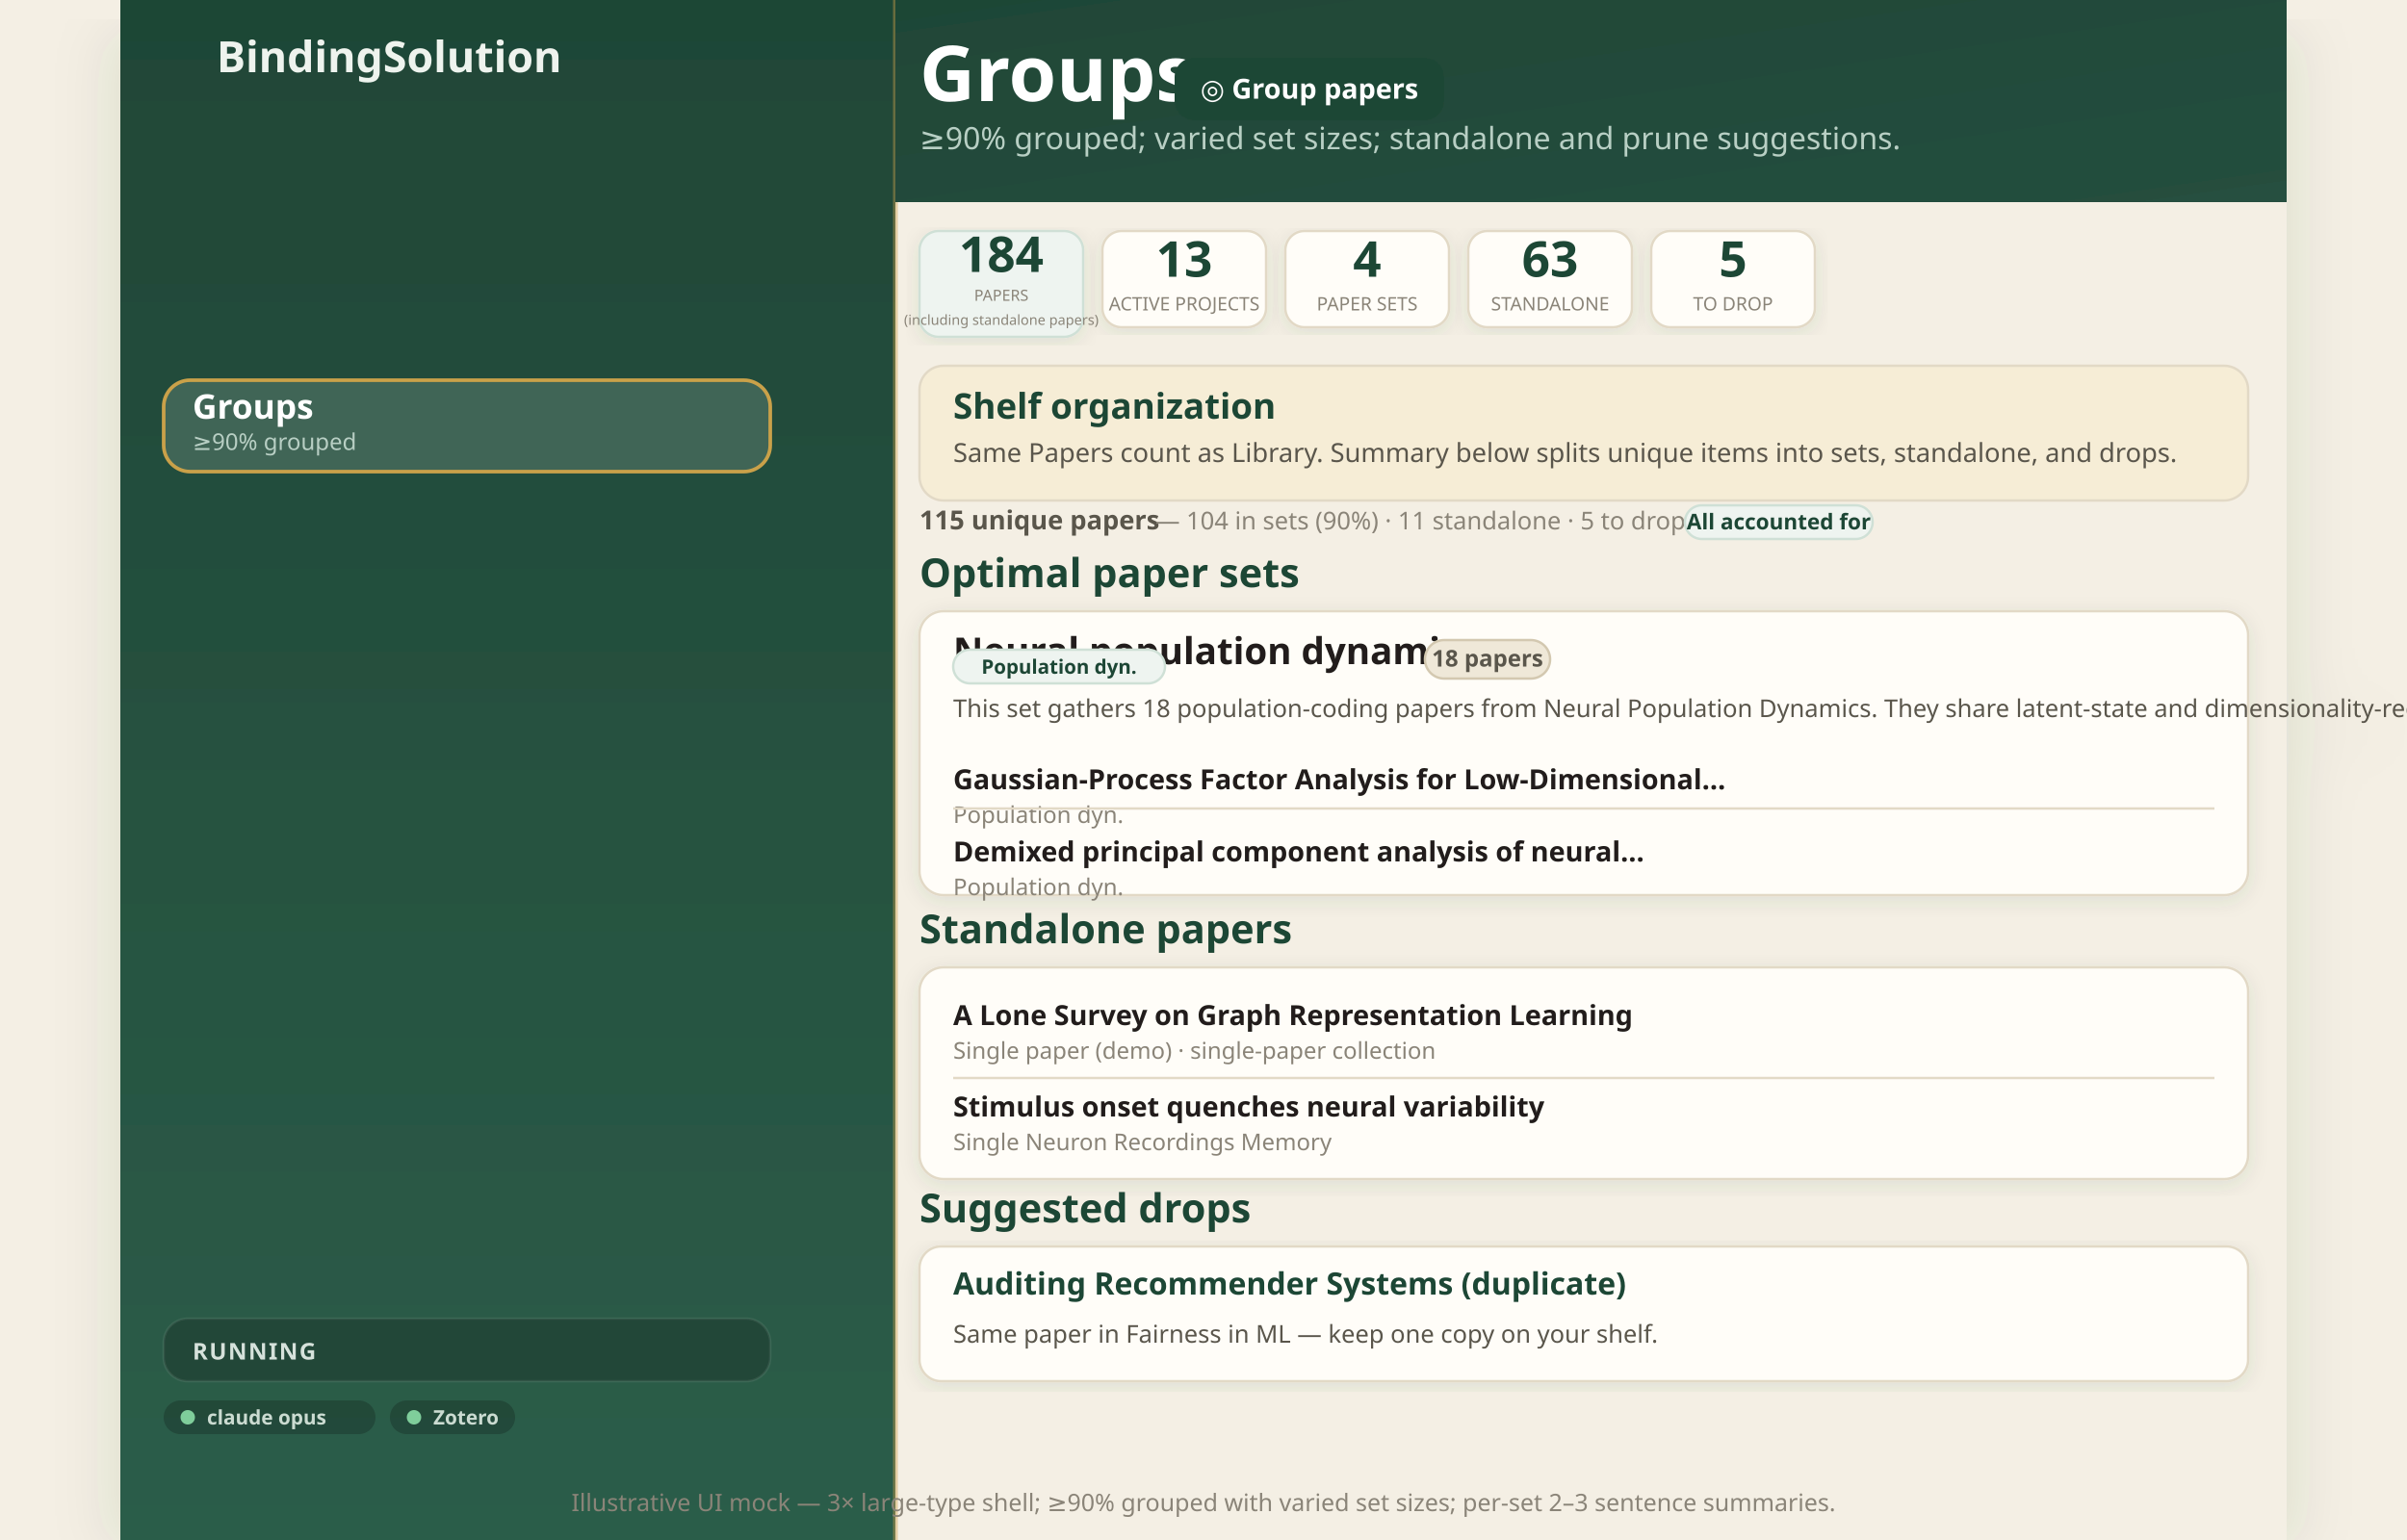
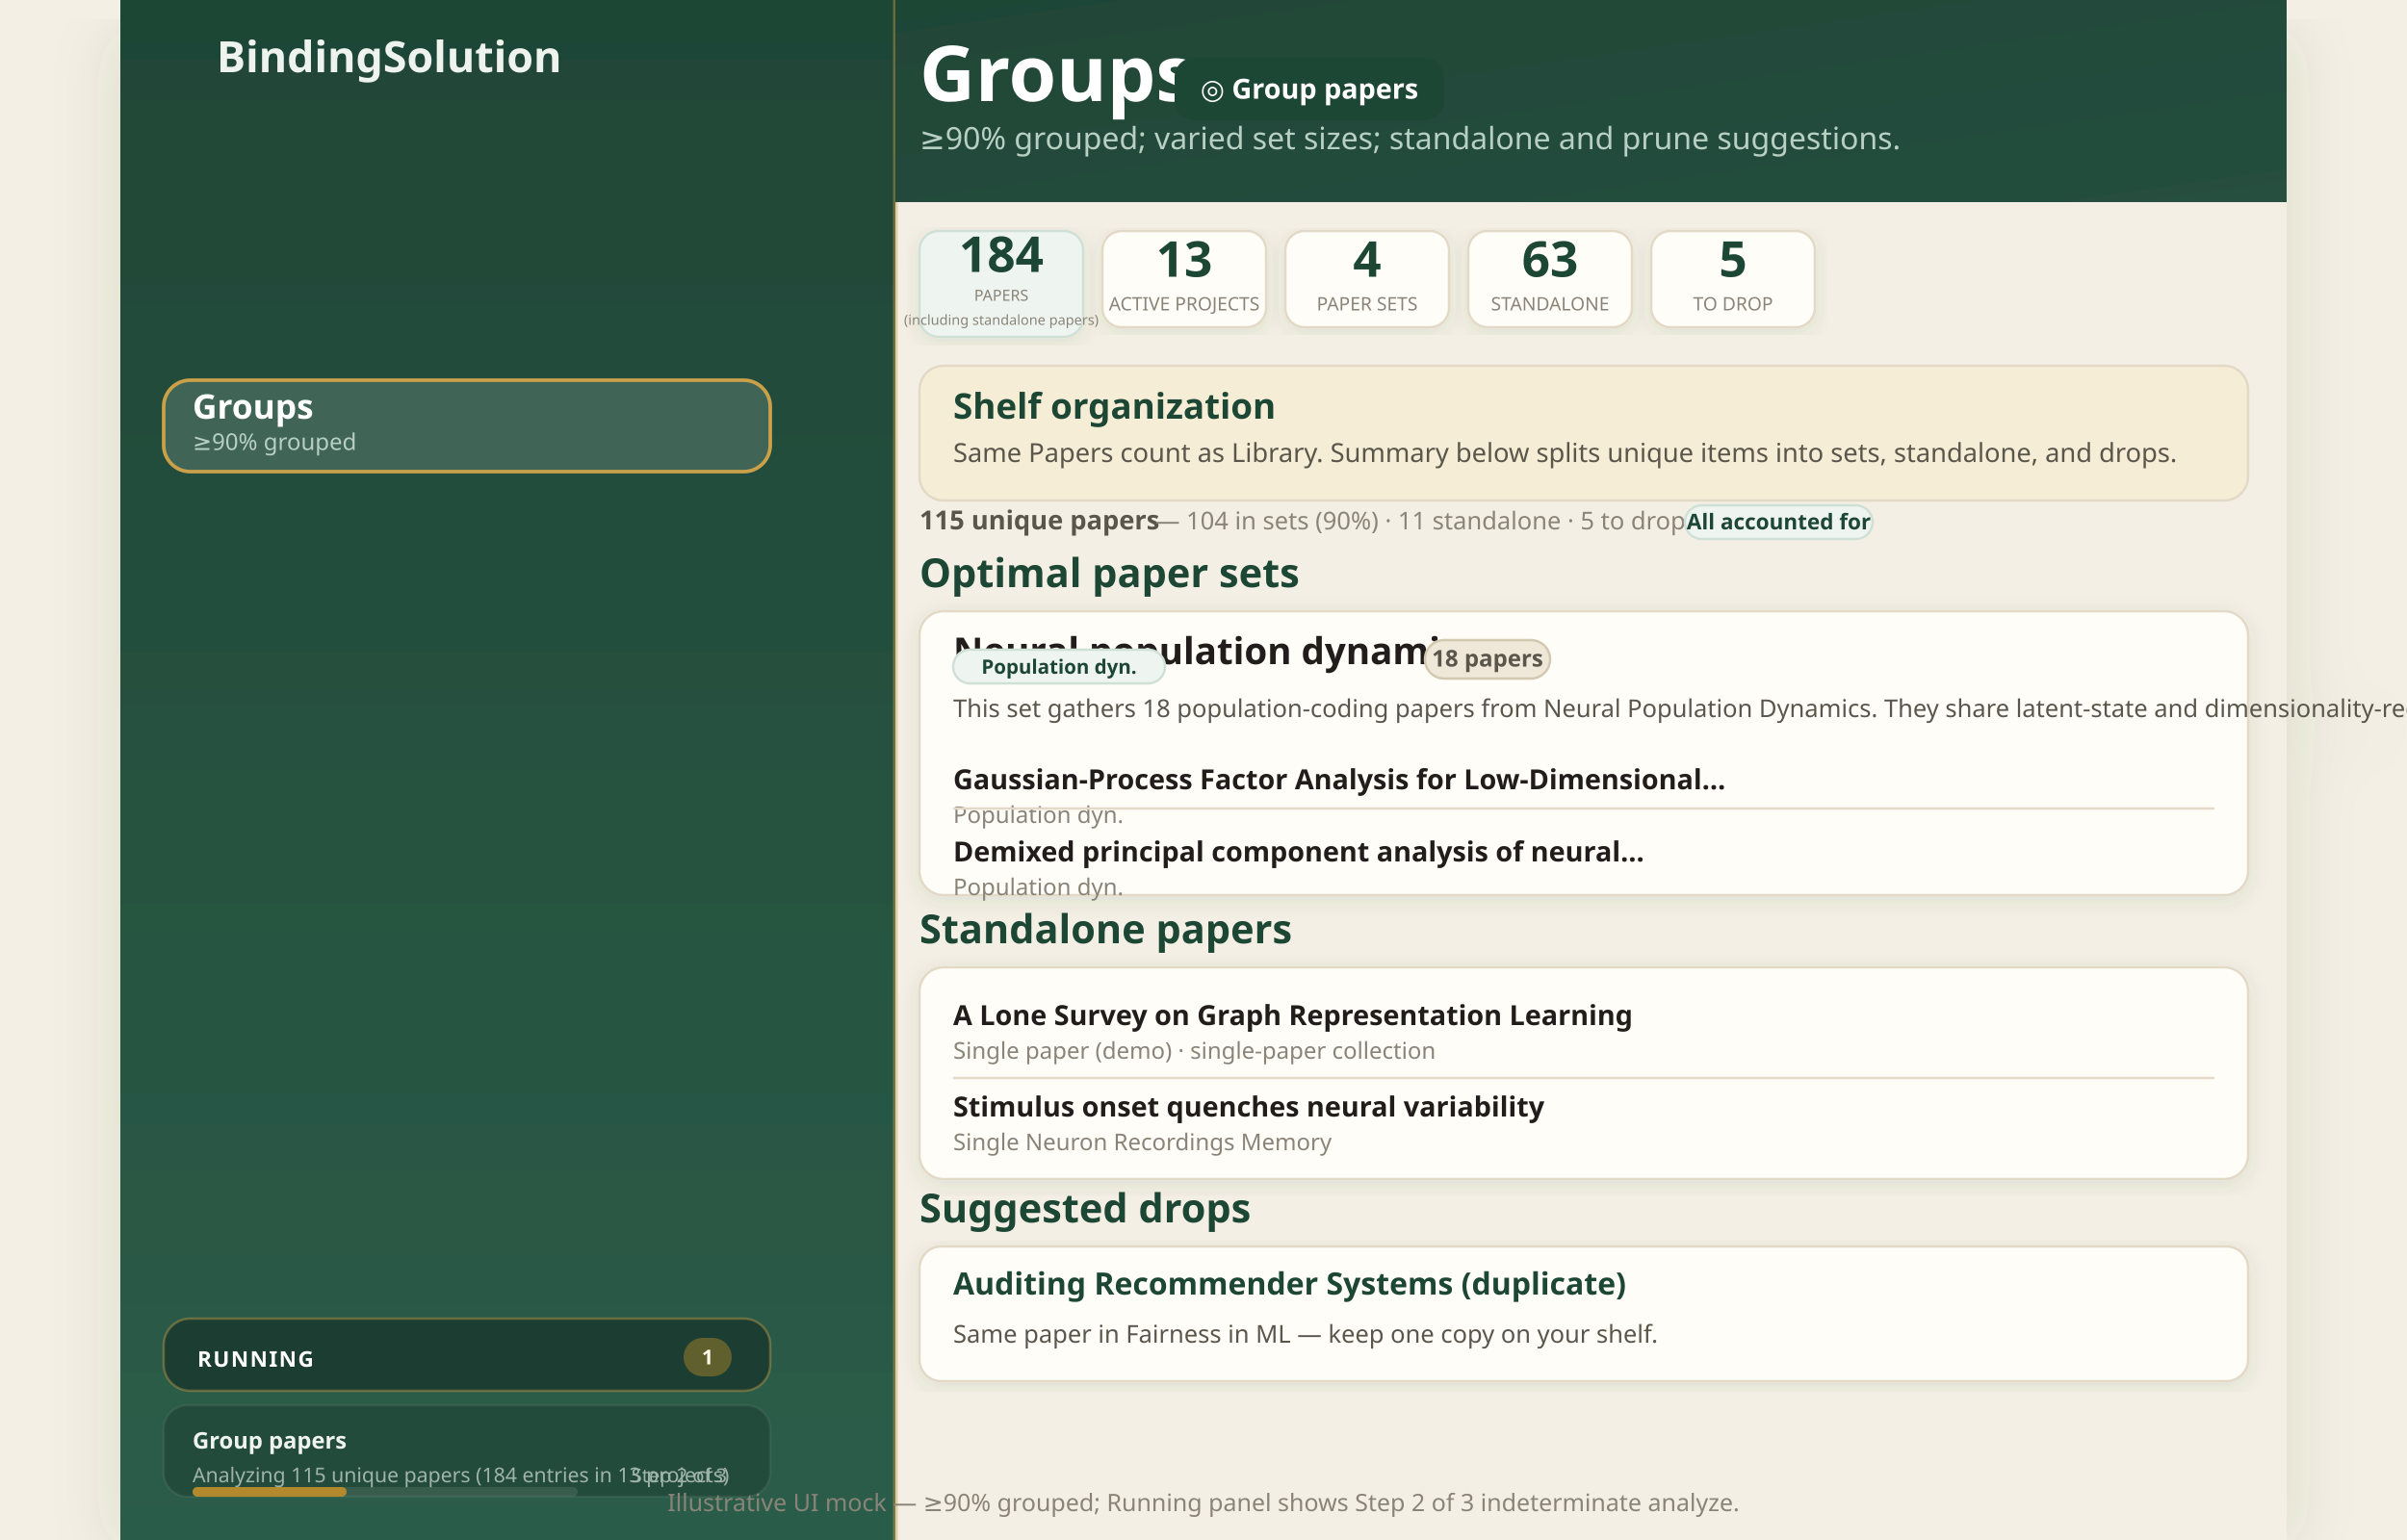
<svg xmlns="http://www.w3.org/2000/svg" viewBox="0 0 1000 640" width="1000" height="640" role="img" aria-label="Groups view with 90% grouped coverage, varied set sizes, standalone papers, and drop suggestions">
  <defs>
    <linearGradient id="green" x1="0" y1="0" x2="0" y2="1">
      <stop offset="0" stop-color="#1f4636" />
      <stop offset="1" stop-color="#2c5d49" />
    </linearGradient>
    <linearGradient id="hero" x1="0" y1="0" x2="1" y2="1">
      <stop offset="0" stop-color="#1f4636" />
      <stop offset="1" stop-color="#254f3f" />
    </linearGradient>
    <filter id="shellShadow" x="-4%" y="-2%" width="108%" height="104%">
      <feDropShadow dx="0" dy="8" stdDeviation="14" flood-color="#1f4636" flood-opacity="0.12" />
    </filter>
    <filter id="shadow" x="-8%" y="-8%" width="116%" height="116%">
      <feDropShadow dx="0" dy="2" stdDeviation="4" flood-color="#1f4636" flood-opacity="0.1" />
    </filter>
  </defs>
  <rect width="1000" height="640" fill="#f4efe4" />
  <g filter="url(#shellShadow)">
    <rect x="50" y="0" width="900" height="640" fill="#f4efe4" />
    <rect x="50" y="0" width="322" height="640" fill="url(#green)" />
    <line x1="372" y1="0" x2="372" y2="640" stroke="#caa14a" stroke-width="2" stroke-opacity="0.42" />
    <g transform="translate(50, 0)">
      <text x="40" y="30" fill="#eef3ee" font-family="Montserrat, system-ui, sans-serif" font-size="17.9" font-weight="700">BindingSolution</text>
      <rect x="18" y="158" width="252" height="38" rx="11" fill="rgba(255,255,255,0.14)" stroke="#caa14a" stroke-width="1.5" />
      <text x="30" y="174" fill="#fff" font-family="system-ui, sans-serif" font-size="14.1" font-weight="600">Groups</text>
      <text x="30" y="187" fill="#b8cfc4" font-family="system-ui, sans-serif" font-size="9.6">≥90% grouped</text>
-       <rect x="18" y="548" width="252" height="26" rx="10" fill="rgba(0,0,0,0.22)" stroke="rgba(255,255,255,0.08)" />
-       <text x="30" y="565" fill="#d6e2db" font-family="system-ui, sans-serif" font-size="9.6" font-weight="600" letter-spacing="0.6">RUNNING</text>
-       <rect x="18" y="582" width="88" height="14" rx="7" fill="rgba(0,0,0,0.2)" />
-       <circle cx="28" cy="589" r="3" fill="#7fce9b" />
-       <text x="36" y="592" fill="#cbdbd1" font-size="8.3" font-family="system-ui, sans-serif" font-weight="600">claude opus</text>
-       <rect x="112" y="582" width="52" height="14" rx="7" fill="rgba(0,0,0,0.2)" />
-       <circle cx="122" cy="589" r="3" fill="#7fce9b" />
-       <text x="130" y="592" fill="#cbdbd1" font-size="8.3" font-family="system-ui, sans-serif" font-weight="600">Zotero</text>
+       <rect x="18" y="548" width="252" height="30" rx="11" fill="rgba(0,0,0,0.32)" stroke="rgba(202,161,74,0.4)" />
+       <text x="32" y="568" fill="#fff" font-family="system-ui, sans-serif" font-size="9" font-weight="600" letter-spacing="0.6">RUNNING</text>
+       <rect x="234" y="556" width="20" height="16" rx="8" fill="rgba(179,137,47,0.45)" />
+       <text x="244" y="567" fill="#fff8e8" font-size="8.5" text-anchor="middle" font-family="system-ui, sans-serif" font-weight="700">1</text>
+       <rect x="18" y="584" width="252" height="38" rx="10" fill="rgba(0,0,0,0.18)" stroke="rgba(255,255,255,0.06)" />
+       <text x="30" y="602" fill="#eef3ee" font-size="9.5" font-weight="600" font-family="system-ui, sans-serif">Group papers</text>
+       <text x="30" y="616" fill="#9fb3a8" font-size="8.5" font-family="system-ui, sans-serif">Analyzing 115 unique papers (184 entries in 13 projects)</text>
+       <text x="252" y="616" fill="#9fb3a8" font-size="8" text-anchor="end" font-family="system-ui, sans-serif">Step 2 of 3</text>
+       <rect x="30" y="618" width="160" height="4" rx="2" fill="rgba(255,255,255,0.1)" />
+       <rect x="30" y="618" width="64" height="4" rx="2" fill="#b3892f" />
    </g>
    <rect x="372" y="0" width="578" height="84" fill="url(#hero)" />
    <text x="382" y="42" fill="#fff" font-family="Montserrat, system-ui, sans-serif" font-size="32.0" font-weight="600">Groups</text>
    <text x="382" y="62" fill="#b8cfc4" font-family="system-ui, sans-serif" font-size="12.8">≥90% grouped; varied set sizes; standalone and prune suggestions.</text>
    <rect x="488" y="24" width="112" height="26" rx="8" fill="#1f4636" />
    <text x="544" y="41" fill="#fff" font-family="system-ui, sans-serif" font-size="11.5" font-weight="600" text-anchor="middle">◎ Group papers</text>
    <g transform="translate(382, 96)">
      <rect x="0" y="0" width="68" height="44" rx="8" fill="#eef4f0" stroke="#cfe0d6" filter="url(#shadow)" />
      <text x="34" y="17" fill="#1f4636" font-size="20.5" font-weight="700" text-anchor="middle" font-family="Montserrat, system-ui, sans-serif">184</text>
      <text x="34" y="29" fill="#8a8478" font-size="6.4" text-anchor="middle" font-family="system-ui, sans-serif">PAPERS</text>
      <text x="34" y="39" fill="#8a8478" font-size="5.8" text-anchor="middle" font-family="system-ui, sans-serif">(including standalone papers)</text>
      <rect x="76" y="0" width="68" height="40" rx="8" fill="#fffdf8" stroke="#e2d9c6" filter="url(#shadow)" />
      <text x="110" y="19" fill="#1f4636" font-size="20.5" font-weight="700" text-anchor="middle" font-family="Montserrat, system-ui, sans-serif">13</text>
      <text x="110" y="33" fill="#8a8478" font-size="7.7" text-anchor="middle" font-family="system-ui, sans-serif">ACTIVE PROJECTS</text>
      <rect x="152" y="0" width="68" height="40" rx="8" fill="#fffdf8" stroke="#e2d9c6" filter="url(#shadow)" />
      <text x="186" y="19" fill="#1f4636" font-size="20.5" font-weight="700" text-anchor="middle" font-family="Montserrat, system-ui, sans-serif">4</text>
      <text x="186" y="33" fill="#8a8478" font-size="7.7" text-anchor="middle" font-family="system-ui, sans-serif">PAPER SETS</text>
      <rect x="228" y="0" width="68" height="40" rx="8" fill="#fffdf8" stroke="#e2d9c6" filter="url(#shadow)" />
      <text x="262" y="19" fill="#1f4636" font-size="20.5" font-weight="700" text-anchor="middle" font-family="Montserrat, system-ui, sans-serif">63</text>
      <text x="262" y="33" fill="#8a8478" font-size="7.7" text-anchor="middle" font-family="system-ui, sans-serif">STANDALONE</text>
      <rect x="304" y="0" width="68" height="40" rx="8" fill="#fffdf8" stroke="#e2d9c6" filter="url(#shadow)" />
      <text x="338" y="19" fill="#1f4636" font-size="20.5" font-weight="700" text-anchor="middle" font-family="Montserrat, system-ui, sans-serif">5</text>
      <text x="338" y="33" fill="#8a8478" font-size="7.7" text-anchor="middle" font-family="system-ui, sans-serif">TO DROP</text>
      <rect x="0" y="56" width="552" height="56" rx="10" fill="#f6edd6" stroke="#e2d9c6" />
      <text x="14" y="78" fill="#1f4636" font-family="Montserrat, system-ui, sans-serif" font-size="14.7" font-weight="600">Shelf organization</text>
      <text x="14" y="96" fill="#5a564c" font-family="system-ui, sans-serif" font-size="10.9">Same Papers count as Library. Summary below splits unique items into sets, standalone, and drops.</text>
      <text x="0" y="124" fill="#5a564c" font-family="system-ui, sans-serif" font-size="10.9" font-weight="600">115 unique papers</text>
      <text x="98" y="124" fill="#8a8478" font-family="system-ui, sans-serif" font-size="10.2"> — 104 in sets (90%) · 11 standalone · 5 to drop</text>
      <rect x="318" y="114" width="78" height="14" rx="7" fill="#eef4f0" stroke="#cfe0d6" />
      <text x="357" y="124" fill="#1f4636" font-size="9.0" text-anchor="middle" font-family="system-ui, sans-serif" font-weight="600">All accounted for</text>
      <text x="0" y="148" fill="#1f4636" font-family="Montserrat, system-ui, sans-serif" font-size="16.6" font-weight="600">Optimal paper sets</text>
      <rect x="0" y="158" width="552" height="118" rx="10" fill="#fffdf8" stroke="#e2d9c6" filter="url(#shadow)" />
      <text x="14" y="180" fill="#211f1a" font-family="Montserrat, system-ui, sans-serif" font-size="15.4" font-weight="600">Neural population dynamics</text>
      <rect x="210" y="170" width="52" height="16" rx="8" fill="#efe8d8" stroke="#d3c8b0" />
      <text x="236" y="181" fill="#5a564c" font-size="9.6" text-anchor="middle" font-family="system-ui, sans-serif" font-weight="600">18 papers</text>
      <rect x="14" y="174" width="88" height="14" rx="7" fill="#eef4f0" stroke="#cfe0d6" />
      <text x="58" y="184" fill="#1f4636" font-size="8.2" text-anchor="middle" font-family="system-ui, sans-serif" font-weight="600">Population dyn.</text>
      <text x="14" y="202" fill="#5a564c" font-family="system-ui, sans-serif" font-size="10.2" line-height="1.4">This set gathers 18 population-coding papers from Neural Population Dynamics. They share latent-state and dimensionality-reduction methods. Read together to compare model families before diving into standalone notes.</text>
      <text x="14" y="232" fill="#211f1a" font-family="system-ui, sans-serif" font-size="11.5" font-weight="600">Gaussian-Process Factor Analysis for Low-Dimensional…</text>
      <text x="14" y="246" fill="#8a8478" font-family="system-ui, sans-serif" font-size="9.6">Population dyn.</text>
      <line x1="14" y1="240" x2="538" y2="240" stroke="#e2d9c6" />
      <text x="14" y="262" fill="#211f1a" font-family="system-ui, sans-serif" font-size="11.5" font-weight="600">Demixed principal component analysis of neural…</text>
      <text x="14" y="276" fill="#8a8478" font-family="system-ui, sans-serif" font-size="9.6">Population dyn.</text>
      <text x="0" y="296" fill="#1f4636" font-family="Montserrat, system-ui, sans-serif" font-size="16.6" font-weight="600">Standalone papers</text>
      <rect x="0" y="306" width="552" height="88" rx="10" fill="#fffdf8" stroke="#e2d9c6" filter="url(#shadow)" />
      <text x="14" y="330" fill="#211f1a" font-family="system-ui, sans-serif" font-size="11.5" font-weight="600">A Lone Survey on Graph Representation Learning</text>
      <text x="14" y="344" fill="#8a8478" font-family="system-ui, sans-serif" font-size="9.6">Single paper (demo) · single-paper collection</text>
      <line x1="14" y1="352" x2="538" y2="352" stroke="#e2d9c6" />
      <text x="14" y="368" fill="#211f1a" font-family="system-ui, sans-serif" font-size="11.5" font-weight="600">Stimulus onset quenches neural variability</text>
      <text x="14" y="382" fill="#8a8478" font-family="system-ui, sans-serif" font-size="9.6">Single Neuron Recordings Memory</text>
      <text x="0" y="412" fill="#1f4636" font-family="Montserrat, system-ui, sans-serif" font-size="16.6" font-weight="600">Suggested drops</text>
      <rect x="0" y="422" width="552" height="56" rx="9" fill="#fffdf8" stroke="#e2d9c6" filter="url(#shadow)" />
      <text x="14" y="442" fill="#1f4636" font-family="system-ui, sans-serif" font-size="12.8" font-weight="600">Auditing Recommender Systems (duplicate)</text>
      <text x="14" y="462" fill="#5a564c" font-family="system-ui, sans-serif" font-size="10.2">Same paper in Fairness in ML — keep one copy on your shelf.</text>
    </g>
  </g>
-   <text x="500" y="628" fill="#8a8478" font-family="system-ui, sans-serif" font-size="10" text-anchor="middle">Illustrative UI mock — 3× large-type shell; ≥90% grouped with varied set sizes; per-set 2–3 sentence summaries.</text>
+   <text x="500" y="628" fill="#8a8478" font-family="system-ui, sans-serif" font-size="10" text-anchor="middle">Illustrative UI mock — ≥90% grouped; Running panel shows Step 2 of 3 indeterminate analyze.</text>
</svg>
